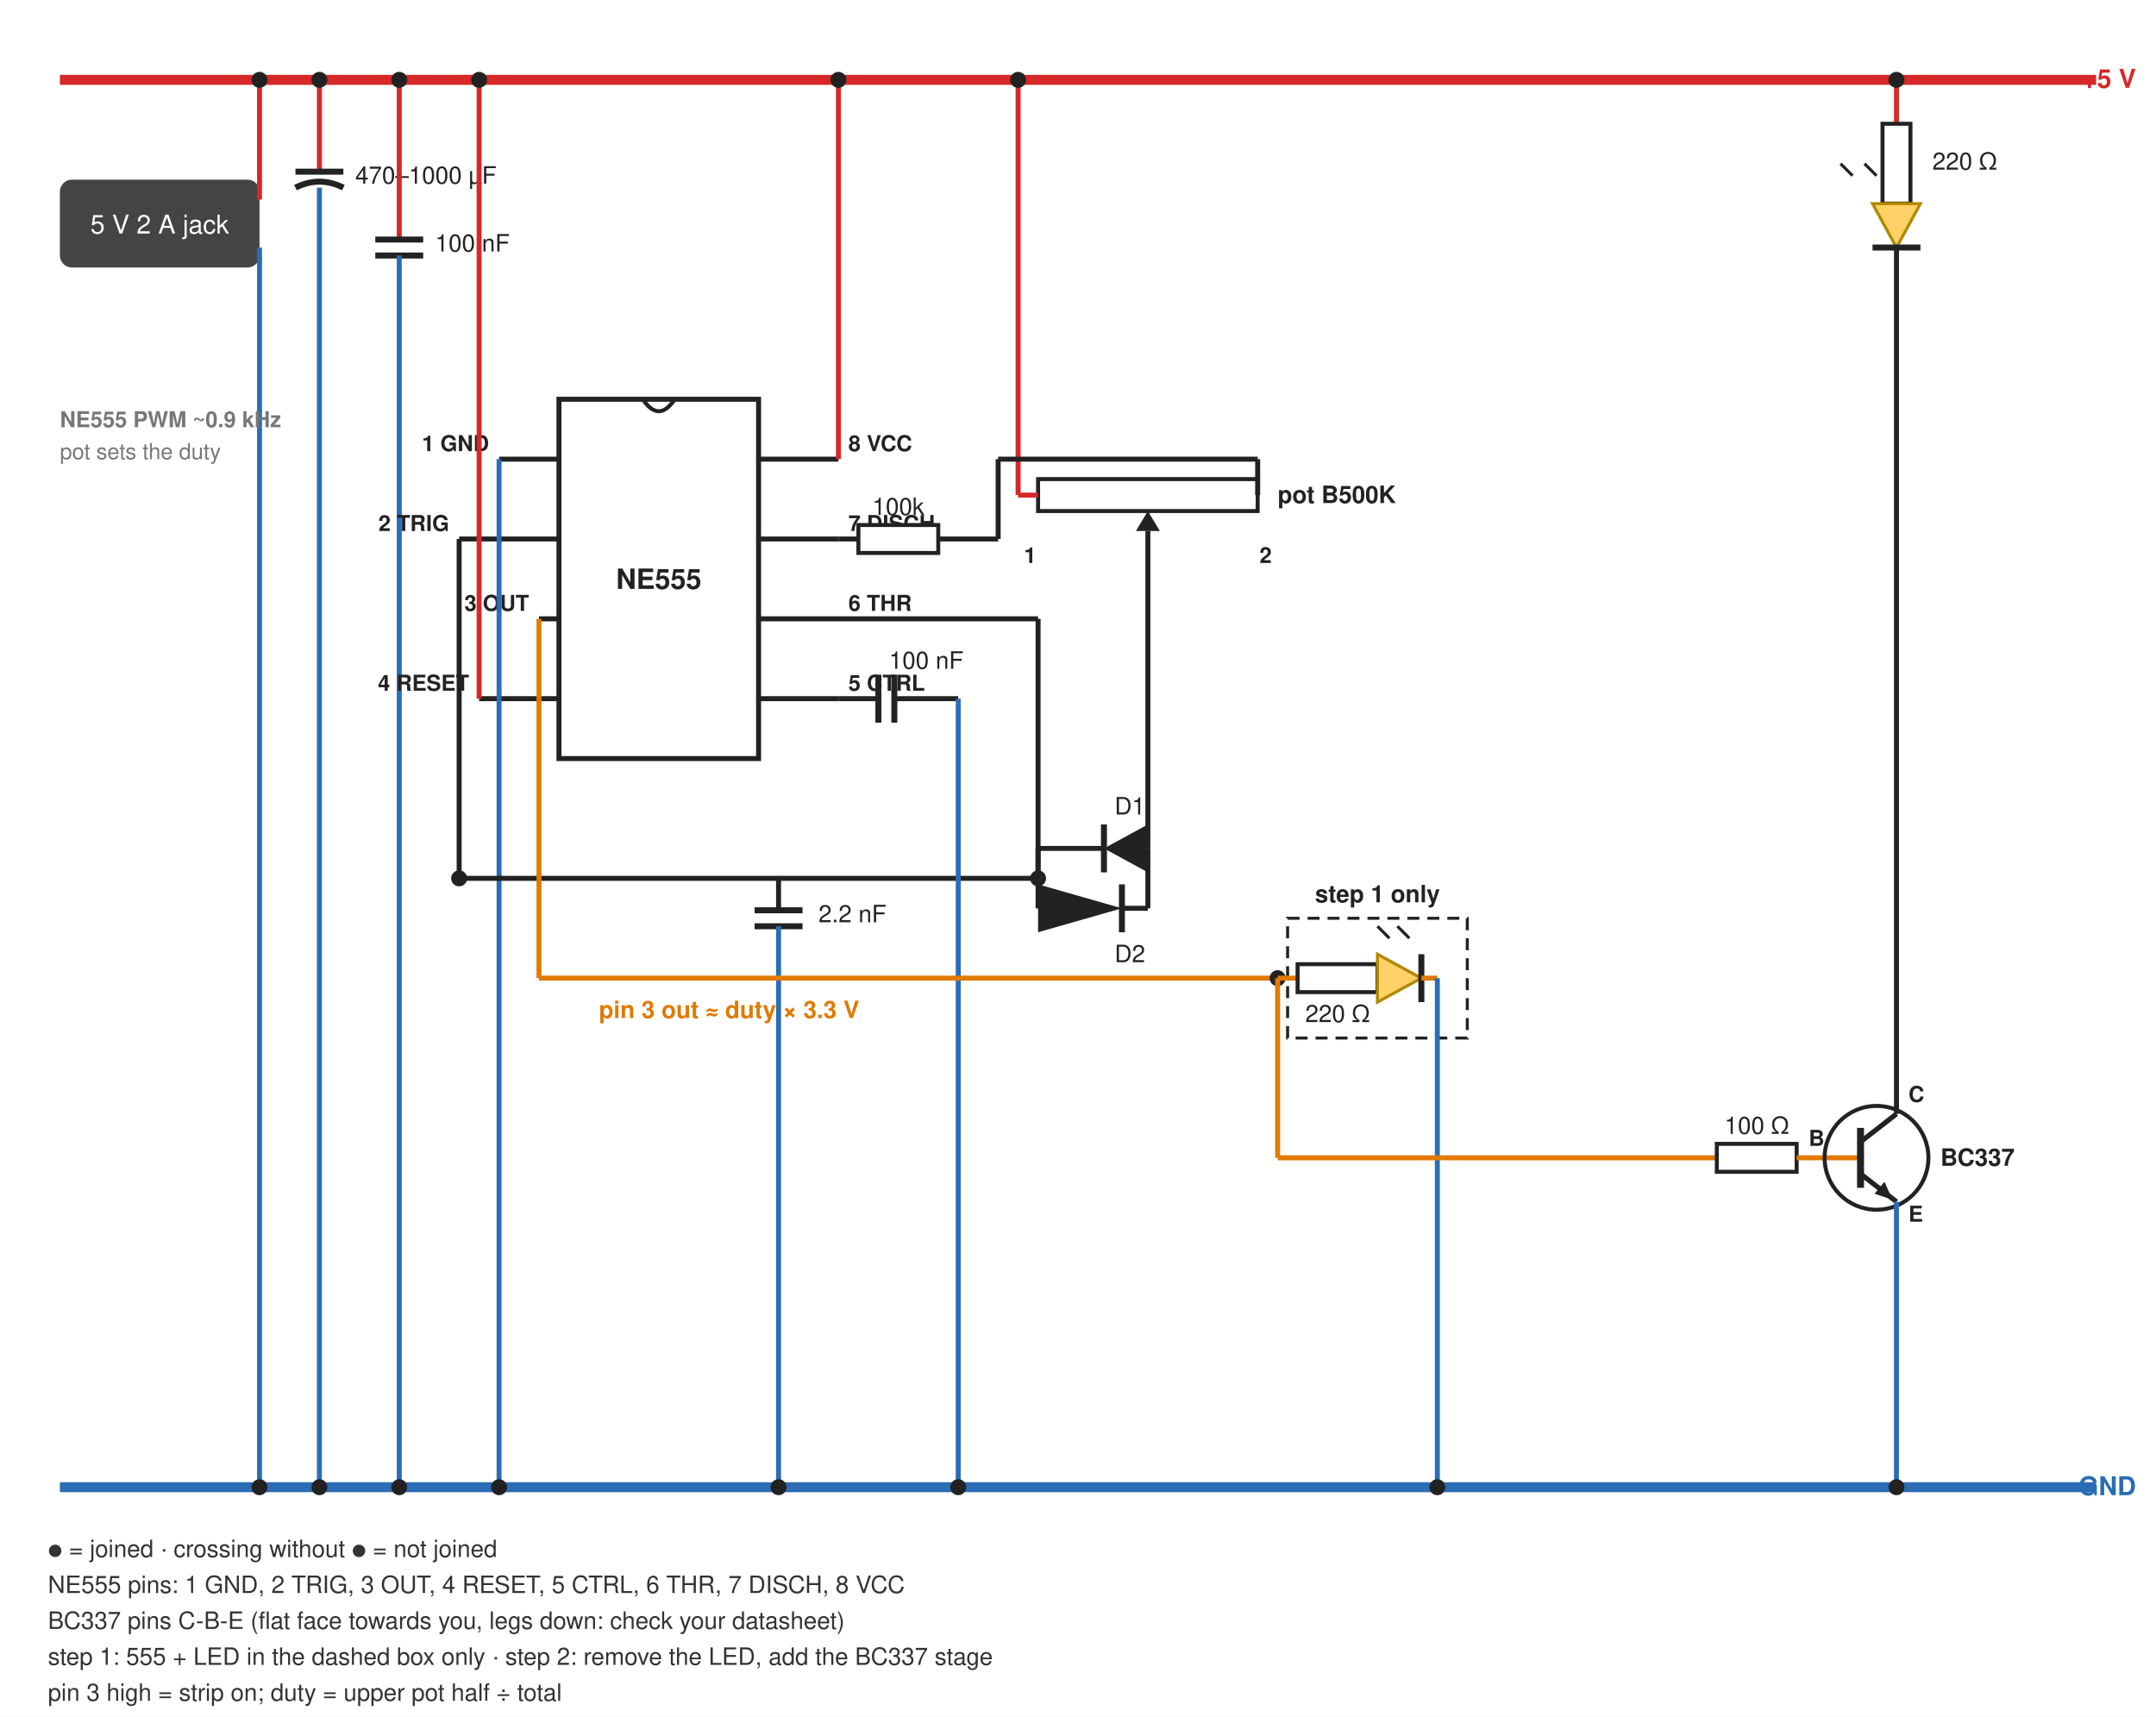
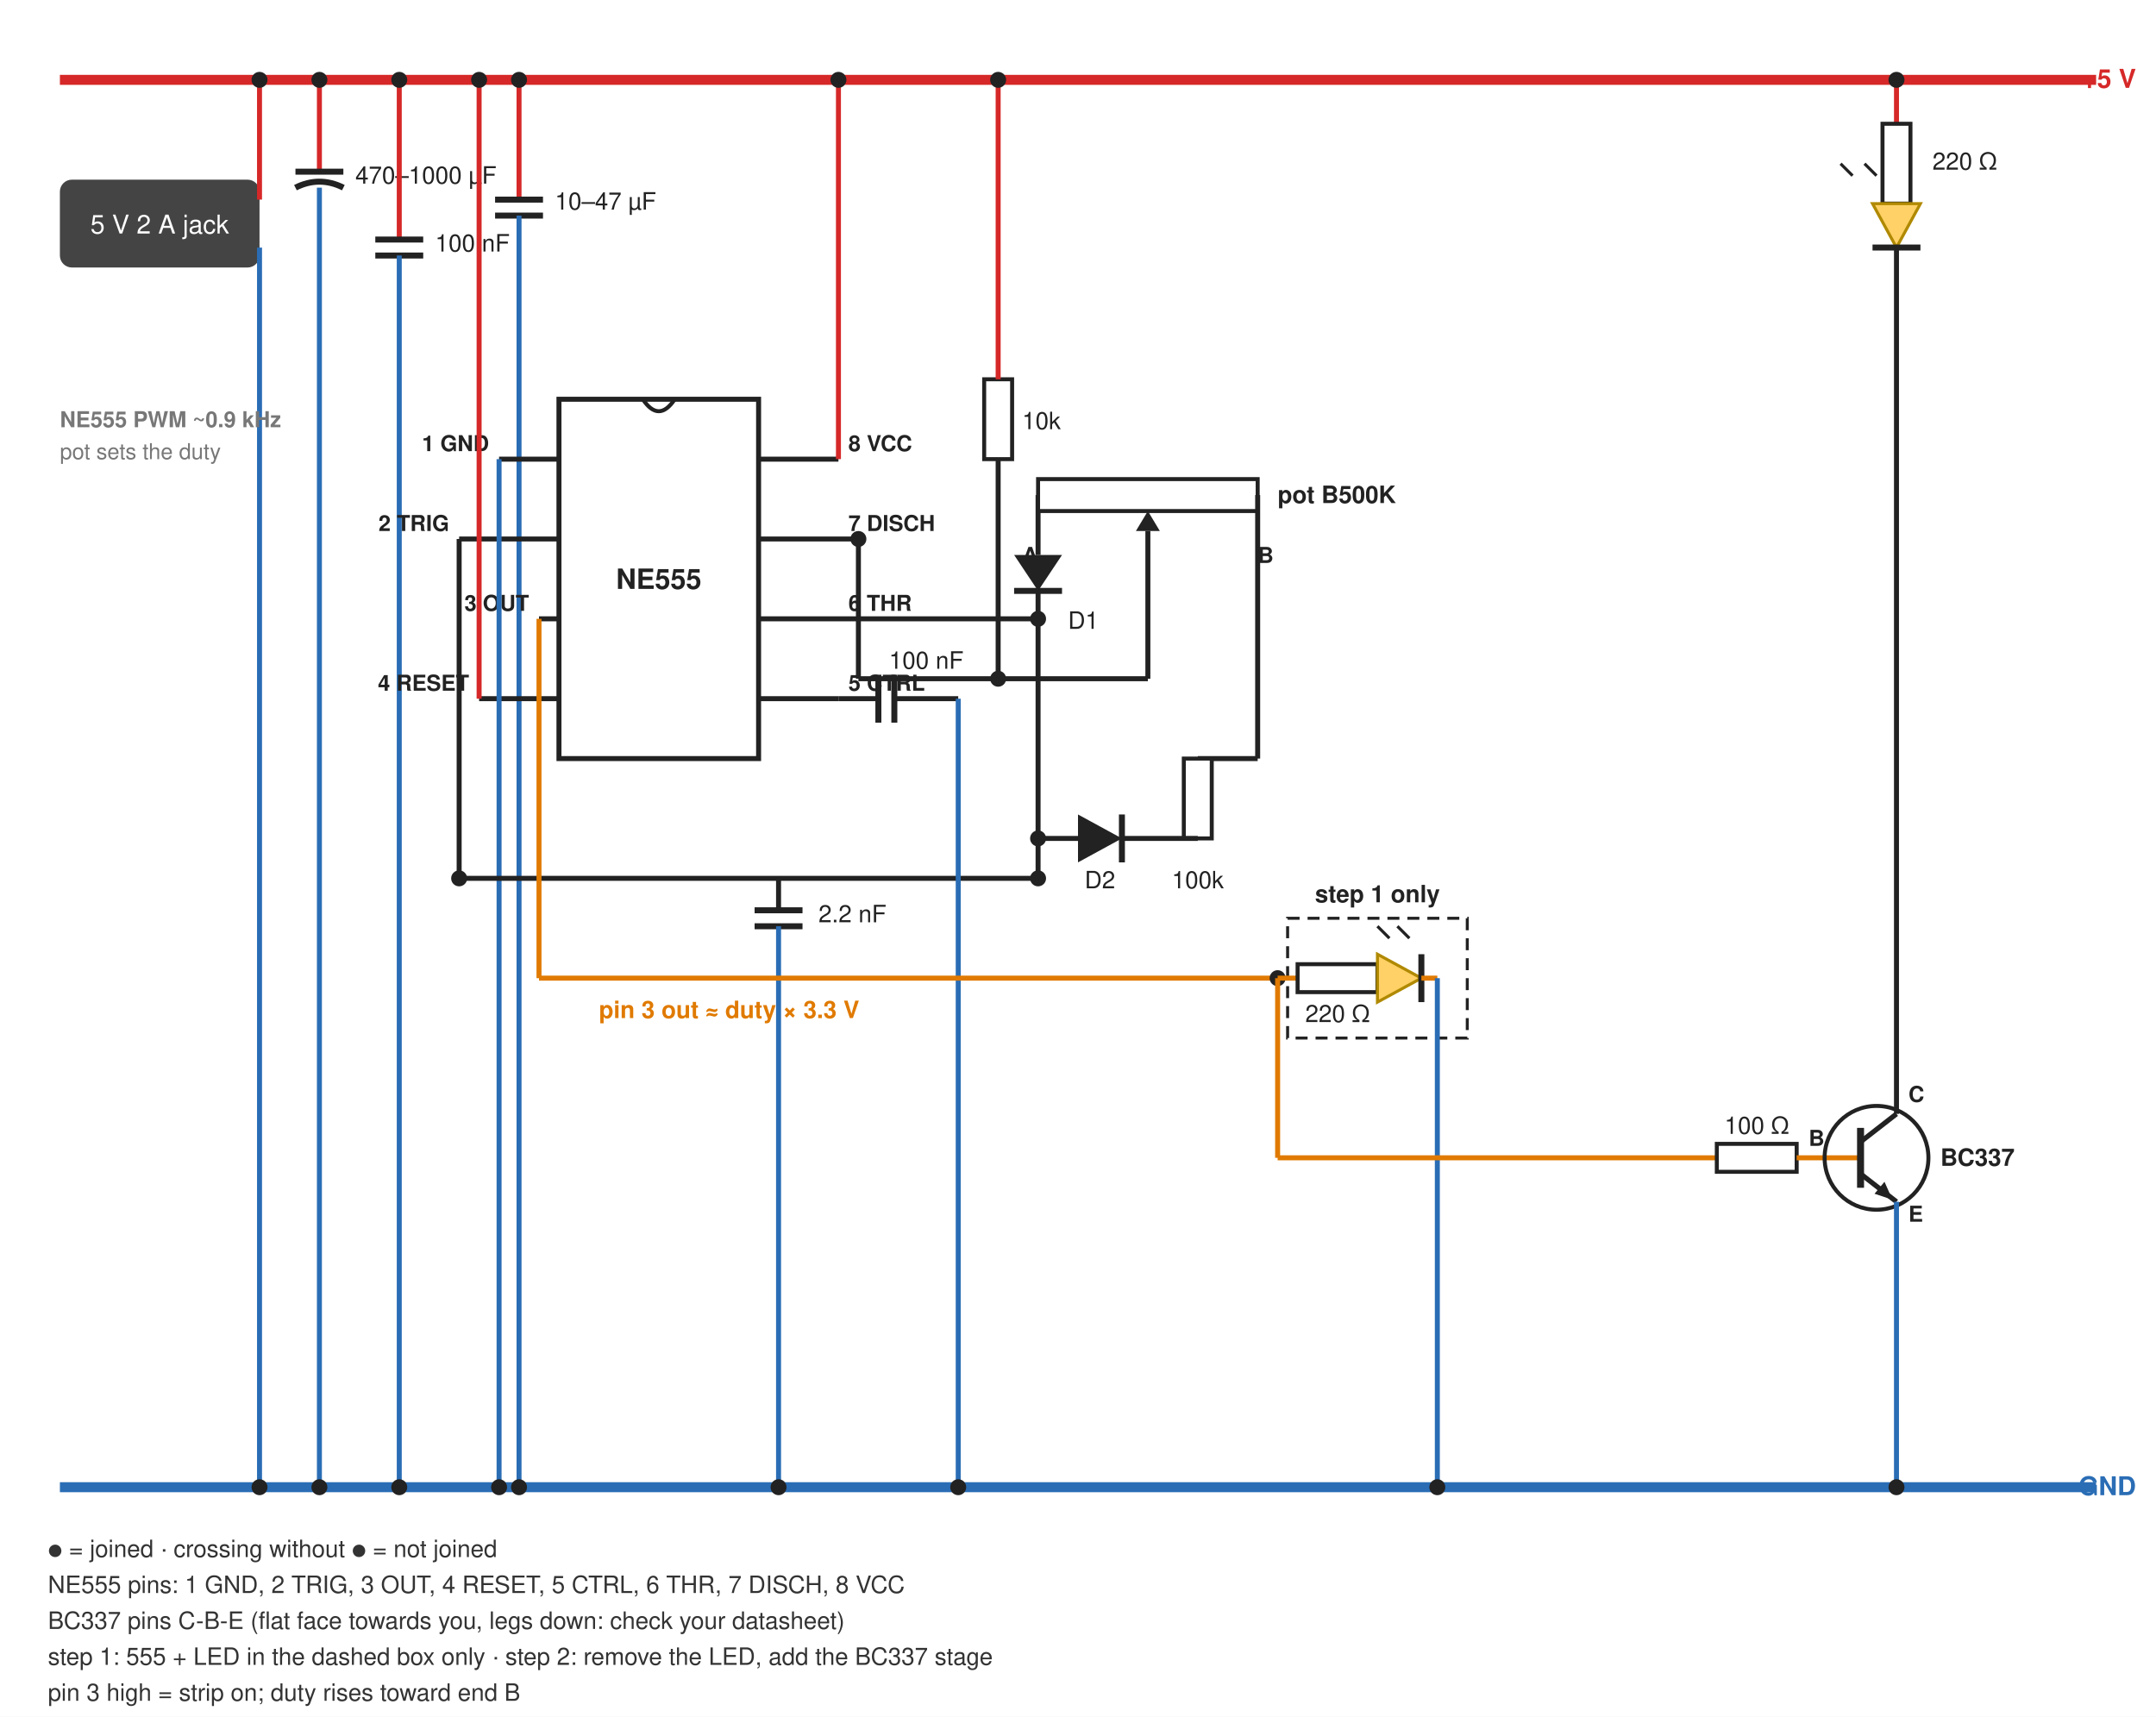
<svg xmlns="http://www.w3.org/2000/svg" viewBox="0 0 1080 860" font-family="Segoe UI, Helvetica, Arial, sans-serif" font-size="13">
  <rect width="1080" height="860" fill="#ffffff" />
  <defs>
    <g id="gnd" stroke="#222" stroke-width="2.5">
      <line x1="-10" y1="0" x2="10" y2="0" />
      <line x1="-6" y1="4" x2="6" y2="4" />
      <line x1="-2" y1="8" x2="2" y2="8" />
    </g>
  </defs>
  <path d="M30 40 L1050 40" stroke="#d62828" stroke-width="5" fill="none" stroke-linejoin="round" />
  <text x="1070" y="44" text-anchor="end" font-size="13" font-weight="bold" fill="#d62828">+5 V</text>
  <path d="M30 745 L1050 745" stroke="#2a6db5" stroke-width="5" fill="none" stroke-linejoin="round" />
  <text x="1070" y="749" text-anchor="end" font-size="13" font-weight="bold" fill="#2a6db5">GND</text>
  <rect x="30" y="90" width="100" height="44" rx="6" fill="#444" />
  <text x="80" y="117" text-anchor="middle" font-size="13" fill="#fff">5 V 2 A jack</text>
  <path d="M130 100 L130 40" stroke="#d62828" stroke-width="2.5" fill="none" stroke-linejoin="round" />
  <circle cx="130" cy="40" r="4" fill="#222" />
  <path d="M130 124 L130 745" stroke="#2a6db5" stroke-width="2.5" fill="none" stroke-linejoin="round" />
  <circle cx="130" cy="745" r="4" fill="#222" />
  <path d="M160 40 L160 86" stroke="#d62828" stroke-width="2.5" fill="none" stroke-linejoin="round" />
  <circle cx="160" cy="40" r="4" fill="#222" />
  <g stroke="#222" stroke-width="3" fill="none">
    <line x1="148" y1="86" x2="172" y2="86" />
    <path d="M148 94 Q160 88 172 94" />
  </g>
  <path d="M160 94 L160 745" stroke="#2a6db5" stroke-width="2.5" fill="none" stroke-linejoin="round" />
  <circle cx="160" cy="745" r="4" fill="#222" />
  <text x="178" y="92" text-anchor="start" font-size="12" fill="#222">470–1000 µF</text>
  <path d="M200 40 L200 120" stroke="#d62828" stroke-width="2.5" fill="none" stroke-linejoin="round" />
  <circle cx="200" cy="40" r="4" fill="#222" />
  <g stroke="#222" stroke-width="3">
    <line x1="188" y1="120" x2="212" y2="120" />
    <line x1="188" y1="128" x2="212" y2="128" />
  </g>
  <path d="M200 128 L200 745" stroke="#2a6db5" stroke-width="2.5" fill="none" stroke-linejoin="round" />
  <circle cx="200" cy="745" r="4" fill="#222" />
  <text x="218" y="126" text-anchor="start" font-size="12" fill="#222">100 nF</text>
+   <path d="M260 40 L260 100" stroke="#d62828" stroke-width="2.5" fill="none" stroke-linejoin="round" />
+   <circle cx="260" cy="40" r="4" fill="#222" />
+   <g stroke="#222" stroke-width="3">
+     <line x1="248" y1="100" x2="272" y2="100" />
+     <line x1="248" y1="108" x2="272" y2="108" />
+   </g>
+   <path d="M260 108 L260 745" stroke="#2a6db5" stroke-width="2.5" fill="none" stroke-linejoin="round" />
+   <circle cx="260" cy="745" r="4" fill="#222" />
+   <text x="278" y="105" text-anchor="start" font-size="12" fill="#222">10–47 µF</text>
  <text x="30" y="214" text-anchor="start" font-size="11" font-weight="bold" fill="#777">NE555 PWM ~0.9 kHz</text>
  <text x="30" y="230" text-anchor="start" font-size="11" fill="#777">pot sets the duty</text>
  <rect x="280" y="200" width="100" height="180" fill="#fff" stroke="#222" stroke-width="2.5" />
  <path d="M322 200 Q330 212 338 200" fill="none" stroke="#222" stroke-width="2" />
  <text x="330" y="295" text-anchor="middle" font-size="14" font-weight="bold" fill="#222">NE555</text>
  <path d="M280 230 L250 230" stroke="#222" stroke-width="2.5" fill="none" stroke-linejoin="round" />
  <text x="245" y="226" text-anchor="end" font-size="11" font-weight="bold" fill="#222">1 GND</text>
  <path d="M280 270 L230 270" stroke="#222" stroke-width="2.5" fill="none" stroke-linejoin="round" />
  <text x="225" y="266" text-anchor="end" font-size="11" font-weight="bold" fill="#222">2 TRIG</text>
  <path d="M280 310 L270 310" stroke="#222" stroke-width="2.5" fill="none" stroke-linejoin="round" />
  <text x="265" y="306" text-anchor="end" font-size="11" font-weight="bold" fill="#222">3 OUT</text>
  <path d="M280 350 L240 350" stroke="#222" stroke-width="2.5" fill="none" stroke-linejoin="round" />
  <text x="235" y="346" text-anchor="end" font-size="11" font-weight="bold" fill="#222">4 RESET</text>
  <path d="M380 230 L420 230" stroke="#222" stroke-width="2.5" fill="none" stroke-linejoin="round" />
  <text x="425" y="226" text-anchor="start" font-size="11" font-weight="bold" fill="#222">8 VCC</text>
-   <path d="M380 270 L420 270" stroke="#222" stroke-width="2.5" fill="none" stroke-linejoin="round" />
+   <path d="M380 270 L430 270" stroke="#222" stroke-width="2.5" fill="none" stroke-linejoin="round" />
  <text x="425" y="266" text-anchor="start" font-size="11" font-weight="bold" fill="#222">7 DISCH</text>
  <path d="M380 310 L520 310" stroke="#222" stroke-width="2.5" fill="none" stroke-linejoin="round" />
  <text x="425" y="306" text-anchor="start" font-size="11" font-weight="bold" fill="#222">6 THR</text>
  <path d="M380 350 L420 350" stroke="#222" stroke-width="2.5" fill="none" stroke-linejoin="round" />
  <text x="425" y="346" text-anchor="start" font-size="11" font-weight="bold" fill="#222">5 CTRL</text>
  <path d="M420 230 L420 40" stroke="#d62828" stroke-width="2.5" fill="none" stroke-linejoin="round" />
  <circle cx="420" cy="40" r="4" fill="#222" />
  <path d="M240 350 L240 40" stroke="#d62828" stroke-width="2.5" fill="none" stroke-linejoin="round" />
  <circle cx="240" cy="40" r="4" fill="#222" />
  <path d="M250 230 L250 745" stroke="#2a6db5" stroke-width="2.5" fill="none" stroke-linejoin="round" />
  <circle cx="250" cy="745" r="4" fill="#222" />
  <path d="M230 270 L230 440" stroke="#222" stroke-width="2.5" fill="none" stroke-linejoin="round" />
  <path d="M230 440 L520 440" stroke="#222" stroke-width="2.5" fill="none" stroke-linejoin="round" />
  <circle cx="230" cy="440" r="4" fill="#222" />
  <path d="M520 310 L520 440" stroke="#222" stroke-width="2.5" fill="none" stroke-linejoin="round" />
  <circle cx="520" cy="440" r="4" fill="#222" />
  <path d="M390 440 L390 456" stroke="#222" stroke-width="2.5" fill="none" stroke-linejoin="round" />
  <g stroke="#222" stroke-width="3">
    <line x1="378" y1="456" x2="402" y2="456" />
    <line x1="378" y1="464" x2="402" y2="464" />
  </g>
  <path d="M390 464 L390 745" stroke="#2a6db5" stroke-width="2.5" fill="none" stroke-linejoin="round" />
  <circle cx="390" cy="745" r="4" fill="#222" />
  <text x="410" y="462" text-anchor="start" font-size="12" fill="#222">2.2 nF</text>
-   <path d="M520 425 L520 455" stroke="#222" stroke-width="2.5" fill="none" stroke-linejoin="round" />
-   <path d="M575 425 L575 455" stroke="#222" stroke-width="2.5" fill="none" stroke-linejoin="round" />
-   <path d="M520 425 L553 425" stroke="#222" stroke-width="2.5" fill="none" stroke-linejoin="round" />
-   <polygon points="575,413 575,437 553,425" fill="#222" />
-   <line x1="553" y1="413" x2="553" y2="437" stroke="#222" stroke-width="3" />
-   <text x="566" y="408" text-anchor="middle" font-size="12" fill="#222">D1</text>
-   <path d="M562 455 L575 455" stroke="#222" stroke-width="2.5" fill="none" stroke-linejoin="round" />
-   <polygon points="520,443 520,467 562,455" fill="#222" />
-   <line x1="562" y1="443" x2="562" y2="467" stroke="#222" stroke-width="3" />
-   <text x="566" y="482" text-anchor="middle" font-size="12" fill="#222">D2</text>
-   <path d="M575 425 L575 266" stroke="#222" stroke-width="2.5" fill="none" stroke-linejoin="round" />
+   <path d="M520 248 L520 278" stroke="#222" stroke-width="2.5" fill="none" stroke-linejoin="round" />
+   <polygon points="508,278 532,278 520,296" fill="#222" />
+   <line x1="508" y1="296" x2="532" y2="296" stroke="#222" stroke-width="3" />
+   <path d="M520 296 L520 310" stroke="#222" stroke-width="2.5" fill="none" stroke-linejoin="round" />
+   <circle cx="520" cy="310" r="4" fill="#222" />
+   <text x="535" y="315" text-anchor="start" font-size="12" fill="#222">D1</text>
  <rect x="520" y="240" width="110" height="16" fill="#fff" stroke="#222" stroke-width="2" />
  <polygon points="575,256 569,266 581,266" fill="#222" />
-   <text x="516" y="282" text-anchor="middle" font-size="11" font-weight="bold" fill="#222">1</text>
-   <text x="634" y="282" text-anchor="middle" font-size="11" font-weight="bold" fill="#222">2</text>
+   <text x="516" y="282" text-anchor="middle" font-size="11" font-weight="bold" fill="#222">A</text>
+   <text x="634" y="282" text-anchor="middle" font-size="11" font-weight="bold" fill="#222">B</text>
  <text x="640" y="252" text-anchor="start" font-size="12" font-weight="bold" fill="#222">pot B500K</text>
-   <path d="M520 248 L510 248" stroke="#d62828" stroke-width="2.5" fill="none" stroke-linejoin="round" />
-   <path d="M510 248 L510 40" stroke="#d62828" stroke-width="2.5" fill="none" stroke-linejoin="round" />
-   <circle cx="510" cy="40" r="4" fill="#222" />
-   <path d="M630 248 L630 230" stroke="#222" stroke-width="2.5" fill="none" stroke-linejoin="round" />
-   <path d="M630 230 L500 230" stroke="#222" stroke-width="2.5" fill="none" stroke-linejoin="round" />
-   <path d="M500 230 L500 270" stroke="#222" stroke-width="2.5" fill="none" stroke-linejoin="round" />
-   <path d="M500 270 L470 270" stroke="#222" stroke-width="2.5" fill="none" stroke-linejoin="round" />
-   <rect x="430" y="263" width="40" height="14" fill="#fff" stroke="#222" stroke-width="2" />
-   <path d="M420 270 L430 270" stroke="#222" stroke-width="2.5" fill="none" stroke-linejoin="round" />
-   <text x="450" y="258" text-anchor="middle" font-size="12" fill="#222">100k</text>
+   <path d="M575 266 L575 340" stroke="#222" stroke-width="2.5" fill="none" stroke-linejoin="round" />
+   <path d="M575 340 L430 340" stroke="#222" stroke-width="2.5" fill="none" stroke-linejoin="round" />
+   <path d="M430 340 L430 270" stroke="#222" stroke-width="2.5" fill="none" stroke-linejoin="round" />
+   <circle cx="430" cy="270" r="4" fill="#222" />
+   <path d="M500 340 L500 230" stroke="#222" stroke-width="2.5" fill="none" stroke-linejoin="round" />
+   <circle cx="500" cy="340" r="4" fill="#222" />
+   <rect x="493" y="190" width="14" height="40" fill="#fff" stroke="#222" stroke-width="2" />
+   <path d="M500 190 L500 40" stroke="#d62828" stroke-width="2.5" fill="none" stroke-linejoin="round" />
+   <circle cx="500" cy="40" r="4" fill="#222" />
+   <text x="512" y="215" text-anchor="start" font-size="12" fill="#222">10k</text>
+   <path d="M630 248 L630 380" stroke="#222" stroke-width="2.5" fill="none" stroke-linejoin="round" />
+   <path d="M630 380 L600 380" stroke="#222" stroke-width="2.5" fill="none" stroke-linejoin="round" />
+   <rect x="593" y="380" width="14" height="40" fill="#fff" stroke="#222" stroke-width="2" />
+   <path d="M600 420 L562 420" stroke="#222" stroke-width="2.5" fill="none" stroke-linejoin="round" />
+   <line x1="562" y1="408" x2="562" y2="432" stroke="#222" stroke-width="3" />
+   <polygon points="540,408 540,432 562,420" fill="#222" />
+   <path d="M540 420 L520 420" stroke="#222" stroke-width="2.5" fill="none" stroke-linejoin="round" />
+   <circle cx="520" cy="420" r="4" fill="#222" />
+   <text x="600" y="445" text-anchor="middle" font-size="12" fill="#222">100k</text>
+   <text x="551" y="445" text-anchor="middle" font-size="12" fill="#222">D2</text>
  <path d="M420 350 L440 350" stroke="#222" stroke-width="2.5" fill="none" stroke-linejoin="round" />
  <g stroke="#222" stroke-width="3">
    <line x1="440" y1="338" x2="440" y2="362" />
    <line x1="448" y1="338" x2="448" y2="362" />
  </g>
  <path d="M448 350 L480 350" stroke="#222" stroke-width="2.5" fill="none" stroke-linejoin="round" />
  <path d="M480 350 L480 745" stroke="#2a6db5" stroke-width="2.5" fill="none" stroke-linejoin="round" />
  <circle cx="480" cy="745" r="4" fill="#222" />
  <text x="464" y="335" text-anchor="middle" font-size="12" fill="#222">100 nF</text>
  <path d="M270 310 L270 490" stroke="#e07a00" stroke-width="2.5" fill="none" stroke-linejoin="round" />
  <path d="M270 490 L640 490" stroke="#e07a00" stroke-width="2.5" fill="none" stroke-linejoin="round" />
  <circle cx="640" cy="490" r="4" fill="#222" />
  <text x="300" y="510" text-anchor="start" font-size="12" font-weight="bold" fill="#e07a00">pin 3 out ≈ duty × 3.3 V</text>
  <rect x="645" y="460" width="90" height="60" fill="none" stroke="#222" stroke-width="1.5" stroke-dasharray="6 4" />
  <text x="690" y="452" text-anchor="middle" font-size="12" font-weight="bold" fill="#222">step 1 only</text>
  <path d="M640 490 L650 490" stroke="#e07a00" stroke-width="2.5" fill="none" stroke-linejoin="round" />
  <rect x="650" y="483" width="40" height="14" fill="#fff" stroke="#222" stroke-width="2" />
  <text x="670" y="512" text-anchor="middle" font-size="12" fill="#222">220 Ω</text>
  <polygon points="690,478 690,502 712,490" fill="#ffd166" stroke="#b08900" stroke-width="1.5" />
  <line x1="712" y1="478" x2="712" y2="502" stroke="#222" stroke-width="3" />
  <line x1="696" y1="470" x2="690" y2="464" stroke="#222" stroke-width="1.5" />
  <line x1="706" y1="470" x2="700" y2="464" stroke="#222" stroke-width="1.5" />
  <path d="M712 490 L720 490" stroke="#e07a00" stroke-width="2.5" fill="none" stroke-linejoin="round" />
  <path d="M720 490 L720 745" stroke="#2a6db5" stroke-width="2.5" fill="none" stroke-linejoin="round" />
  <circle cx="720" cy="745" r="4" fill="#222" />
  <path d="M640 490 L640 580" stroke="#e07a00" stroke-width="2.5" fill="none" stroke-linejoin="round" />
  <path d="M640 580 L860 580" stroke="#e07a00" stroke-width="2.5" fill="none" stroke-linejoin="round" />
  <rect x="860" y="573" width="40" height="14" fill="#fff" stroke="#222" stroke-width="2" />
  <path d="M900 580 L932 580" stroke="#e07a00" stroke-width="2.5" fill="none" stroke-linejoin="round" />
  <text x="880" y="568" text-anchor="middle" font-size="12" fill="#222">100 Ω</text>
  <circle cx="940" cy="580" r="26" fill="none" stroke="#222" stroke-width="2" />
  <line x1="932" y1="565" x2="932" y2="595" stroke="#222" stroke-width="3.5" />
  <path d="M932 572 L950 558" stroke="#222" stroke-width="2.5" fill="none" stroke-linejoin="round" />
  <path d="M932 588 L950 602" stroke="#222" stroke-width="2.5" fill="none" stroke-linejoin="round" />
  <polygon points="948,601 939,598 944,592" fill="#222" />
  <text x="956" y="552" text-anchor="start" font-size="11" font-weight="bold" fill="#222">C</text>
  <text x="956" y="612" text-anchor="start" font-size="11" font-weight="bold" fill="#222">E</text>
  <text x="906" y="574" text-anchor="start" font-size="11" font-weight="bold" fill="#222">B</text>
  <text x="972" y="584" text-anchor="start" font-size="12" font-weight="bold" fill="#222">BC337</text>
  <path d="M950 558 L950 124" stroke="#222" stroke-width="2.5" fill="none" stroke-linejoin="round" />
  <path d="M950 602 L950 745" stroke="#2a6db5" stroke-width="2.5" fill="none" stroke-linejoin="round" />
  <circle cx="950" cy="745" r="4" fill="#222" />
  <path d="M950 40 L950 62" stroke="#d62828" stroke-width="2.5" fill="none" stroke-linejoin="round" />
  <circle cx="950" cy="40" r="4" fill="#222" />
  <rect x="943" y="62" width="14" height="40" fill="#fff" stroke="#222" stroke-width="2" />
  <text x="968" y="85" text-anchor="start" font-size="12" fill="#222">220 Ω</text>
  <polygon points="938,102 962,102 950,124" fill="#ffd166" stroke="#b08900" stroke-width="1.5" />
  <line x1="938" y1="124" x2="962" y2="124" stroke="#222" stroke-width="3" />
  <line x1="928" y1="88" x2="922" y2="82" stroke="#222" stroke-width="1.5" />
  <line x1="940" y1="88" x2="934" y2="82" stroke="#222" stroke-width="1.5" />
  <text x="24" y="780" text-anchor="start" font-size="12" fill="#333">● = joined · crossing without ● = not joined</text>
  <text x="24" y="798" text-anchor="start" font-size="12" fill="#333">NE555 pins: 1 GND, 2 TRIG, 3 OUT, 4 RESET, 5 CTRL, 6 THR, 7 DISCH, 8 VCC</text>
  <text x="24" y="816" text-anchor="start" font-size="12" fill="#333">BC337 pins C-B-E (flat face towards you, legs down: check your datasheet)</text>
  <text x="24" y="834" text-anchor="start" font-size="12" fill="#333">step 1: 555 + LED in the dashed box only · step 2: remove the LED, add the BC337 stage</text>
-   <text x="24" y="852" text-anchor="start" font-size="12" fill="#333">pin 3 high = strip on; duty = upper pot half ÷ total</text>
+   <text x="24" y="852" text-anchor="start" font-size="12" fill="#333">pin 3 high = strip on; duty rises toward end B</text>
</svg>
